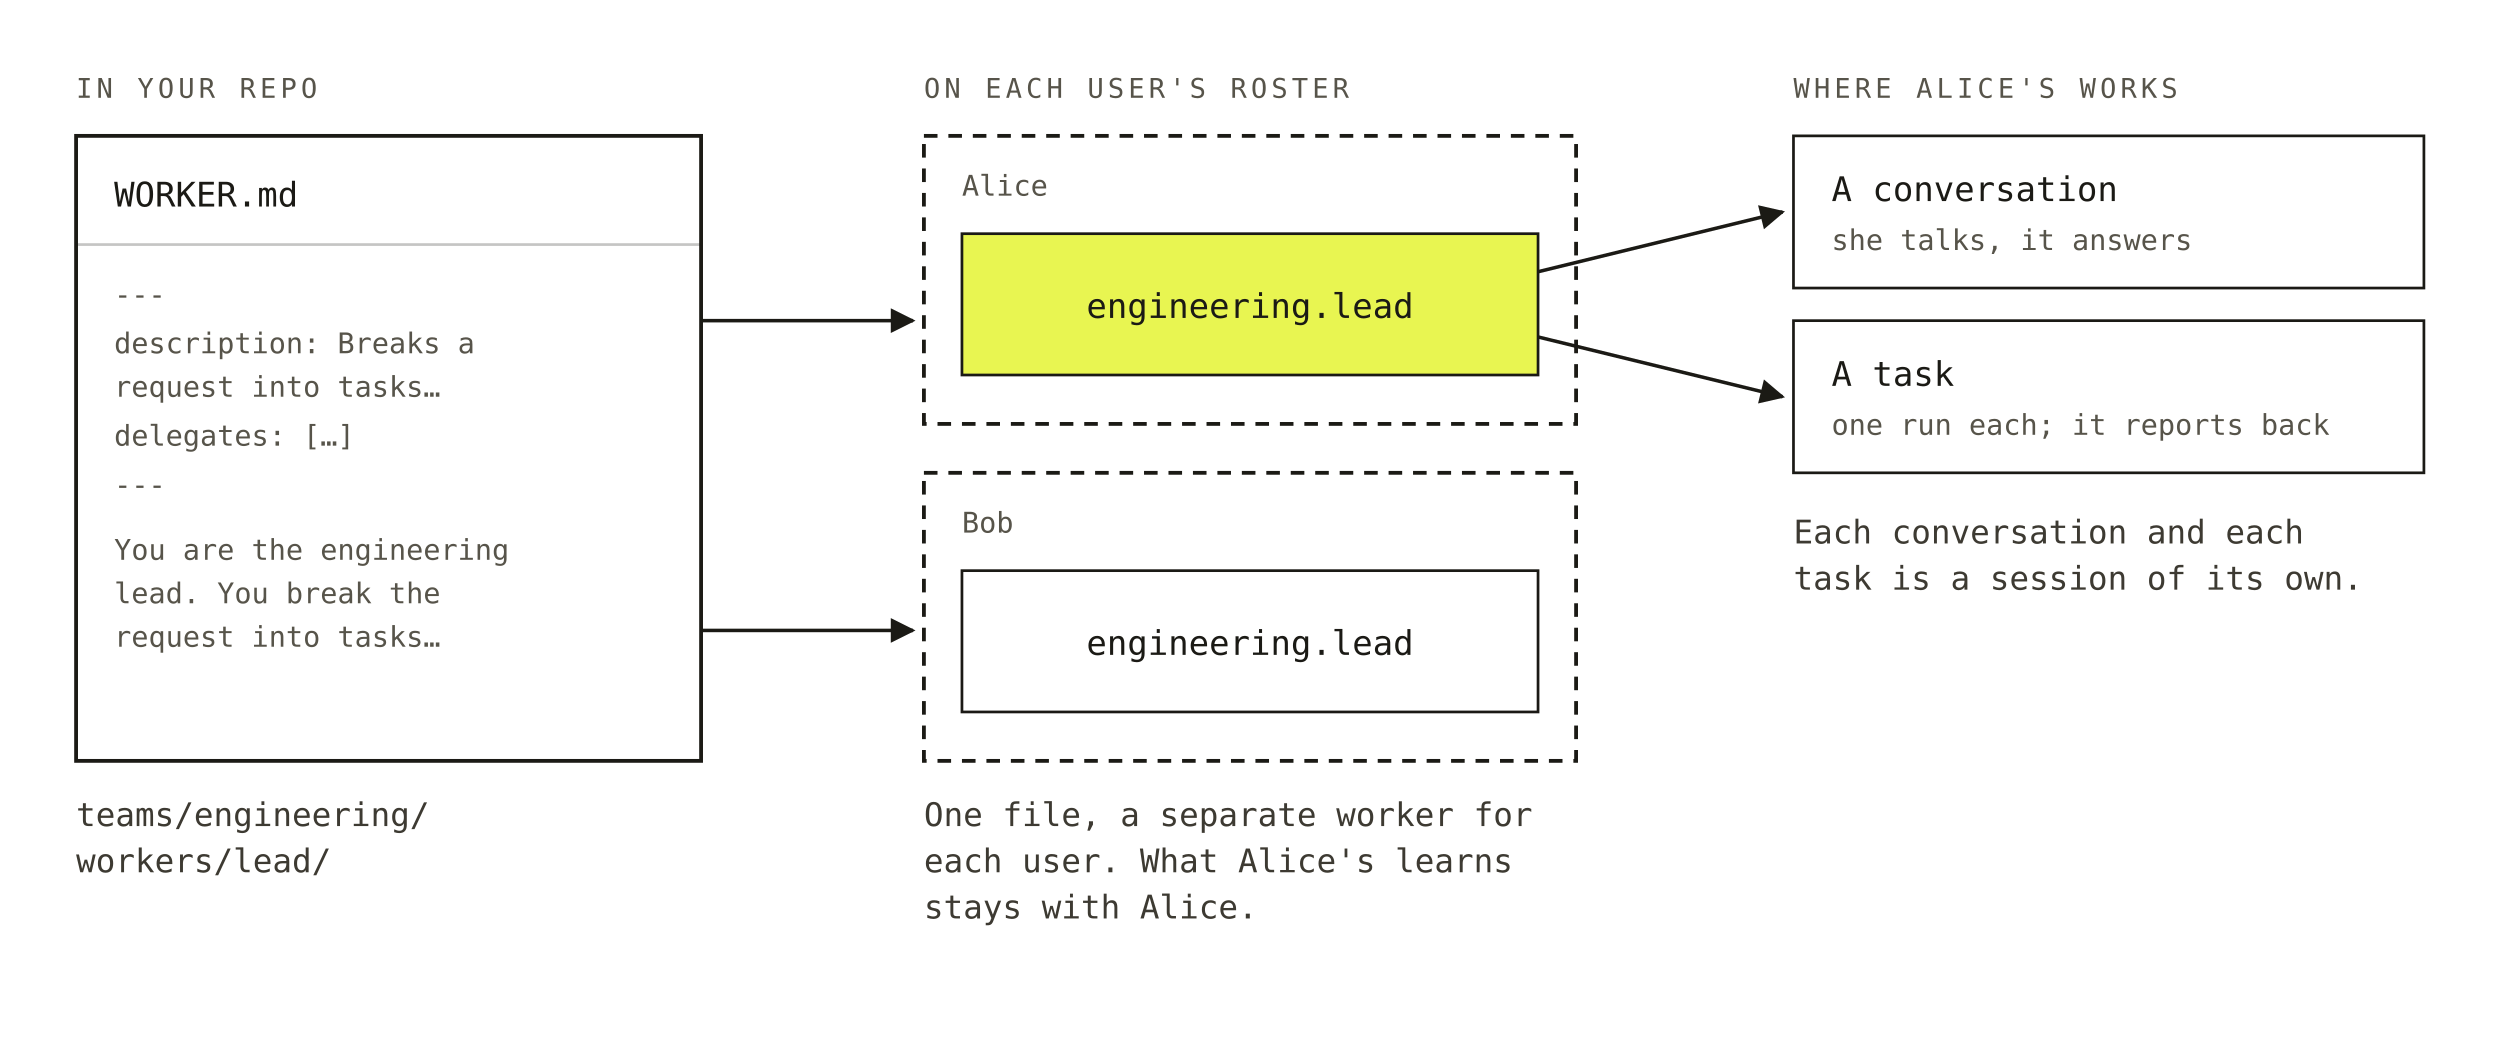
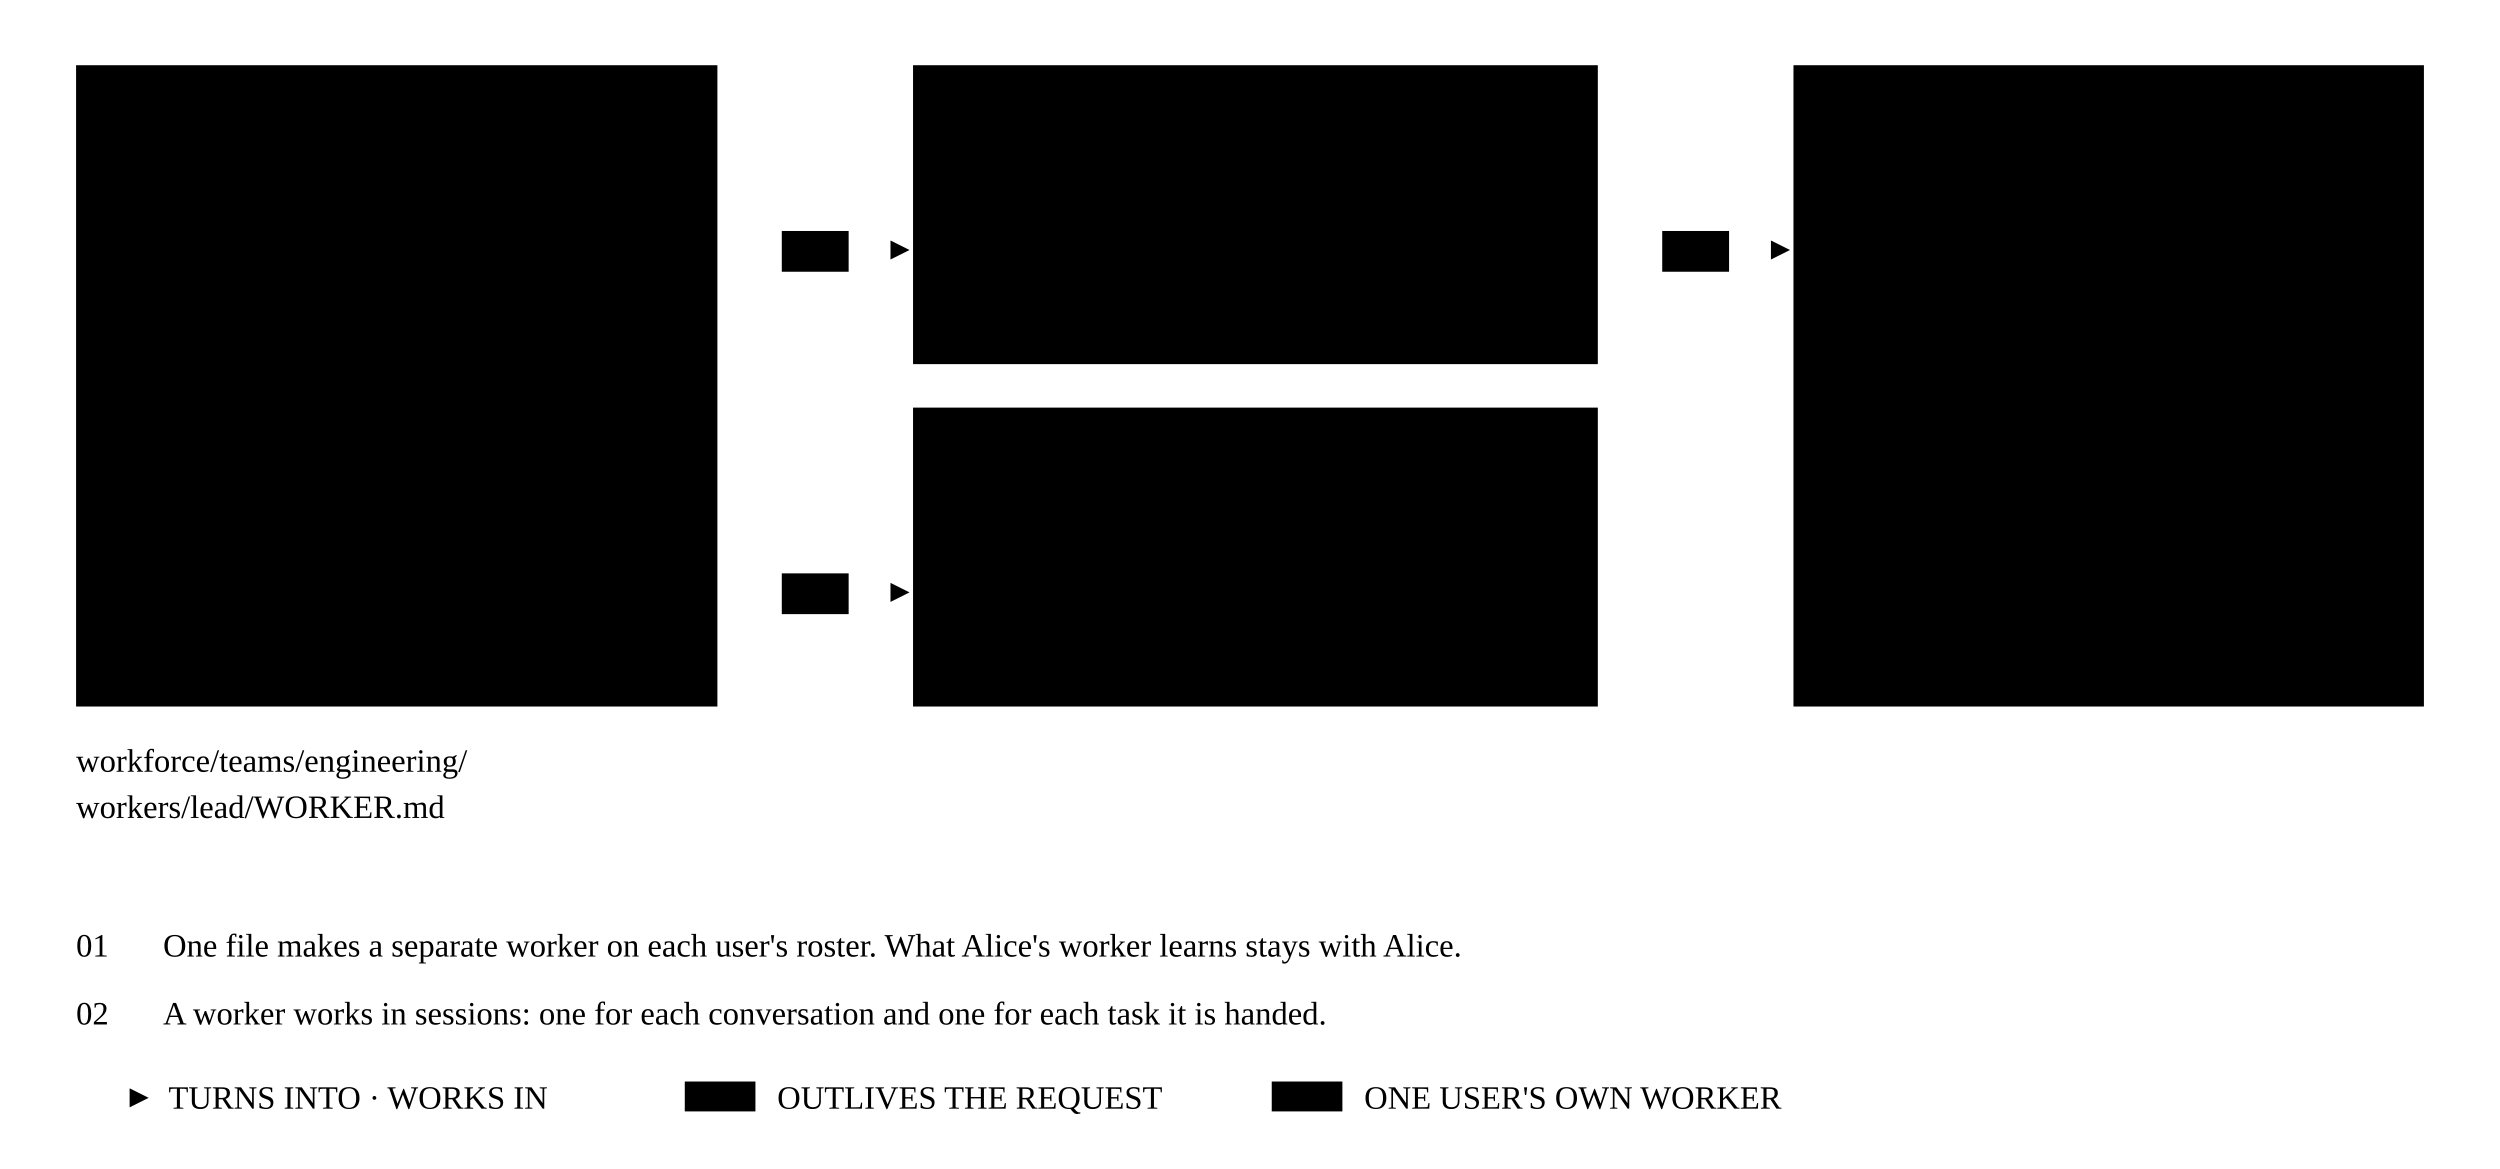
- <svg xmlns="http://www.w3.org/2000/svg" viewBox="0 0 920 384">
-   <style>
- /* Standalone fallback (GitHub, a file viewer). On the docs site the page's own
-    .drawing rules are more specific and win, so the figure follows the site theme. */
- .solid{fill:none;stroke:#1b1a15;stroke-width:1.4}.dash{fill:none;stroke:#1b1a15;stroke-width:1.4;stroke-dasharray:5 4}
- .ln{fill:none;stroke:#1b1a15;stroke-width:1.3}.thin{fill:none;stroke:#1b1a15;stroke-width:1}
- .hi{fill:none;stroke:rgba(27,26,21,.25);stroke-width:1}.hatch-line{stroke:rgba(27,26,21,.45);stroke-width:1}
- .ground{fill:#f0ece1}.ink{fill:#1b1a15}.hl{fill:#e8f551}
- text{font-family:"IBM Plex Mono",ui-monospace,SFMono-Regular,Menlo,monospace;font-weight:500;fill:#3d3a32}
- .lb{font-size:10px;letter-spacing:1.5px;fill:#57544a}.nm{font-size:15px;fill:#1b1a15}.sub{font-size:10.5px;fill:#57544a}
- .c{font-size:12.5px;fill:#1b1a15}.t{font-size:12px;fill:#3d3a32}text.on-hl{fill:#1b1a15}
- @media (prefers-color-scheme:dark){
- .solid,.dash,.ln,.thin{stroke:#ece7da}.hi{stroke:rgba(236,231,218,.25)}.hatch-line{stroke:rgba(236,231,218,.45)}
- .ground{fill:#16150f}.ink{fill:#ece7da}text{fill:#cbc5b5}.lb,.sub{fill:#a6a08f}.nm,.c{fill:#ece7da}.t{fill:#cbc5b5}text.on-hl{fill:#1b1a15}}
- </style>
+ <svg xmlns="http://www.w3.org/2000/svg" viewBox="0 0 920 430">
  <defs>
    <pattern id="hatch" width="5" height="5" patternUnits="userSpaceOnUse" patternTransform="rotate(45)">
      <line class="hatch-line" x1="0" y1="0" x2="0" y2="5" />
    </pattern>
    <marker id="ah" viewBox="0 0 10 10" refX="9" refY="5" markerWidth="7" markerHeight="7" orient="auto-start-reverse">
      <path class="ink" d="M0,0 L10,5 L0,10 z" />
    </marker>
  </defs>
-   <text class="lb" x="28" y="36">IN YOUR REPO</text>
-   <rect class="solid" x="28" y="50" width="230" height="230" />
-   <text class="c" x="42" y="76">WORKER.md</text>
-   <line class="hi" x1="28" y1="90" x2="258" y2="90" />
-   <text class="sub" x="42" y="112">---</text>
-   <text class="sub" x="42" y="130">description: Breaks a</text>
-   <text class="sub" x="42" y="146">  request into tasks…</text>
-   <text class="sub" x="42" y="164">delegates: […]</text>
-   <text class="sub" x="42" y="182">---</text>
-   <text class="sub" x="42" y="206">You are the engineering</text>
-   <text class="sub" x="42" y="222">lead. You break the</text>
-   <text class="sub" x="42" y="238">request into tasks…</text>
-   <text class="t" x="28" y="304">teams/engineering/</text>
-   <text class="t" x="28" y="321">workers/lead/</text>
-   <line class="ln" x1="258" y1="118" x2="336" y2="118" marker-end="url(#ah)" />
-   <line class="ln" x1="258" y1="232" x2="336" y2="232" marker-end="url(#ah)" />
-   <text class="lb" x="340" y="36">ON EACH USER'S ROSTER</text>
-   <rect class="dash" x="340" y="50" width="240" height="106" />
-   <text class="sub" x="354" y="72">Alice</text>
-   <rect class="hl" x="354" y="86" width="212" height="52" />
-   <rect class="thin" x="354" y="86" width="212" height="52" />
-   <text class="c on-hl" x="460" y="117" text-anchor="middle">engineering.lead</text>
-   <rect class="dash" x="340" y="174" width="240" height="106" />
-   <text class="sub" x="354" y="196">Bob</text>
-   <rect class="thin" x="354" y="210" width="212" height="52" />
-   <text class="c" x="460" y="241" text-anchor="middle">engineering.lead</text>
-   <text class="t" x="340" y="304">One file, a separate worker for</text>
-   <text class="t" x="340" y="321">each user. What Alice's learns</text>
-   <text class="t" x="340" y="338">stays with Alice.</text>
-   <line class="ln" x1="566" y1="100" x2="656" y2="78" marker-end="url(#ah)" />
-   <line class="ln" x1="566" y1="124" x2="656" y2="146" marker-end="url(#ah)" />
-   <text class="lb" x="660" y="36">WHERE ALICE'S WORKS</text>
-   <rect class="thin" x="660" y="50" width="232" height="56" />
-   <text class="c" x="674" y="74">A conversation</text>
-   <text class="sub" x="674" y="92">she talks, it answers</text>
-   <rect class="thin" x="660" y="118" width="232" height="56" />
-   <text class="c" x="674" y="142">A task</text>
-   <text class="sub" x="674" y="160">one run each; it reports back</text>
-   <text class="t" x="660" y="200">Each conversation and each</text>
-   <text class="t" x="660" y="217">task is a session of its own.</text>
+   <rect class="solid" x="28" y="24" width="236" height="236" />
+   <text class="lb" x="42" y="46">IN YOUR REPO</text>
+   <text class="c" x="42" y="68">WORKER.md</text>
+   <line class="hi" x1="28" y1="82" x2="264" y2="82" />
+   <text class="sub" x="42" y="104">---</text>
+   <text class="sub" x="42" y="120">description: Breaks a</text>
+   <text class="sub" x="42" y="136">  request into tasks…</text>
+   <text class="sub" x="42" y="152">delegates: […]</text>
+   <text class="sub" x="42" y="168">---</text>
+   <text class="sub" x="42" y="190">You are the engineering</text>
+   <text class="sub" x="42" y="206">lead. You break the</text>
+   <text class="sub" x="42" y="222">request into tasks…</text>
+   <text class="t" x="28" y="284">workforce/teams/engineering/</text>
+   <text class="t" x="28" y="301">workers/lead/WORKER.md</text>
+   <rect fill="url(#hatch)" x="336" y="24" width="252" height="10" />
+   <line class="thin" x1="336" y1="34.5" x2="588" y2="34.5" />
+   <rect class="solid" x="336" y="24" width="252" height="110" />
+   <text class="lb" x="350" y="56">ALICE'S ROSTER</text>
+   <rect class="hl" x="350" y="68" width="224" height="48" />
+   <rect class="thin" x="350" y="68" width="224" height="48" />
+   <text class="c on-hl" x="462" y="97" text-anchor="middle">engineering.lead</text>
+   <rect fill="url(#hatch)" x="336" y="150" width="252" height="10" />
+   <line class="thin" x1="336" y1="160.5" x2="588" y2="160.5" />
+   <rect class="solid" x="336" y="150" width="252" height="110" />
+   <text class="lb" x="350" y="182">BOB'S ROSTER</text>
+   <rect class="thin" x="350" y="194" width="224" height="48" />
+   <text class="c" x="462" y="223" text-anchor="middle">engineering.lead</text>
+   <line class="ln" x1="264" y1="92" x2="334" y2="92" marker-end="url(#ah)" />
+   <rect class="ground" x="287.7" y="85" width="24.6" height="15" />
+   <text class="plate" x="300" y="96" text-anchor="middle">01</text>
+   <line class="ln" x1="264" y1="218" x2="334" y2="218" marker-end="url(#ah)" />
+   <rect class="ground" x="287.7" y="211" width="24.6" height="15" />
+   <text class="plate" x="300" y="222" text-anchor="middle">01</text>
+   <rect fill="url(#hatch)" x="660" y="24" width="232" height="10" />
+   <line class="thin" x1="660" y1="34.5" x2="892" y2="34.5" />
+   <rect class="solid" x="660" y="24" width="232" height="236" />
+   <text class="lb" x="674" y="56">ALICE'S SESSIONS</text>
+   <rect class="thin" x="674" y="68" width="204" height="56" />
+   <text class="c" x="686" y="91">A conversation</text>
+   <text class="sub" x="686" y="109">she talks, it answers</text>
+   <rect class="thin" x="674" y="136" width="204" height="56" />
+   <text class="c" x="686" y="159">A task</text>
+   <text class="sub" x="686" y="177">it runs it and reports back</text>
+   <text class="sub" x="674" y="220">each one is a session of its own</text>
+   <line class="ln" x1="574" y1="92" x2="658" y2="92" marker-end="url(#ah)" />
+   <rect class="ground" x="611.7" y="85" width="24.6" height="15" />
+   <text class="plate" x="624" y="96" text-anchor="middle">02</text>
+   <line class="hi" x1="0" y1="326" x2="920" y2="326" />
+   <text class="n" x="28" y="352">01</text>
+   <text class="t" x="60" y="352">One file makes a separate worker on each user's roster. What Alice's worker learns stays with Alice.</text>
+   <text class="n" x="28" y="377">02</text>
+   <text class="t" x="60" y="377">A worker works in sessions: one for each conversation and one for each task it is handed.</text>
+   <g id="key">
+     <line class="ln" x1="28" y1="404" x2="54" y2="404" marker-end="url(#ah)" />
+     <text class="lb" x="62" y="408">TURNS INTO · WORKS IN</text>
+     <rect fill="url(#hatch)" x="252" y="398" width="26" height="11" />
+     <rect class="thin" x="252" y="398" width="26" height="11" />
+     <text class="lb" x="286" y="408">OUTLIVES THE REQUEST</text>
+     <rect class="hl" x="468" y="398" width="26" height="11" />
+     <text class="lb" x="502" y="408">ONE USER'S OWN WORKER</text>
+   </g>
</svg>
